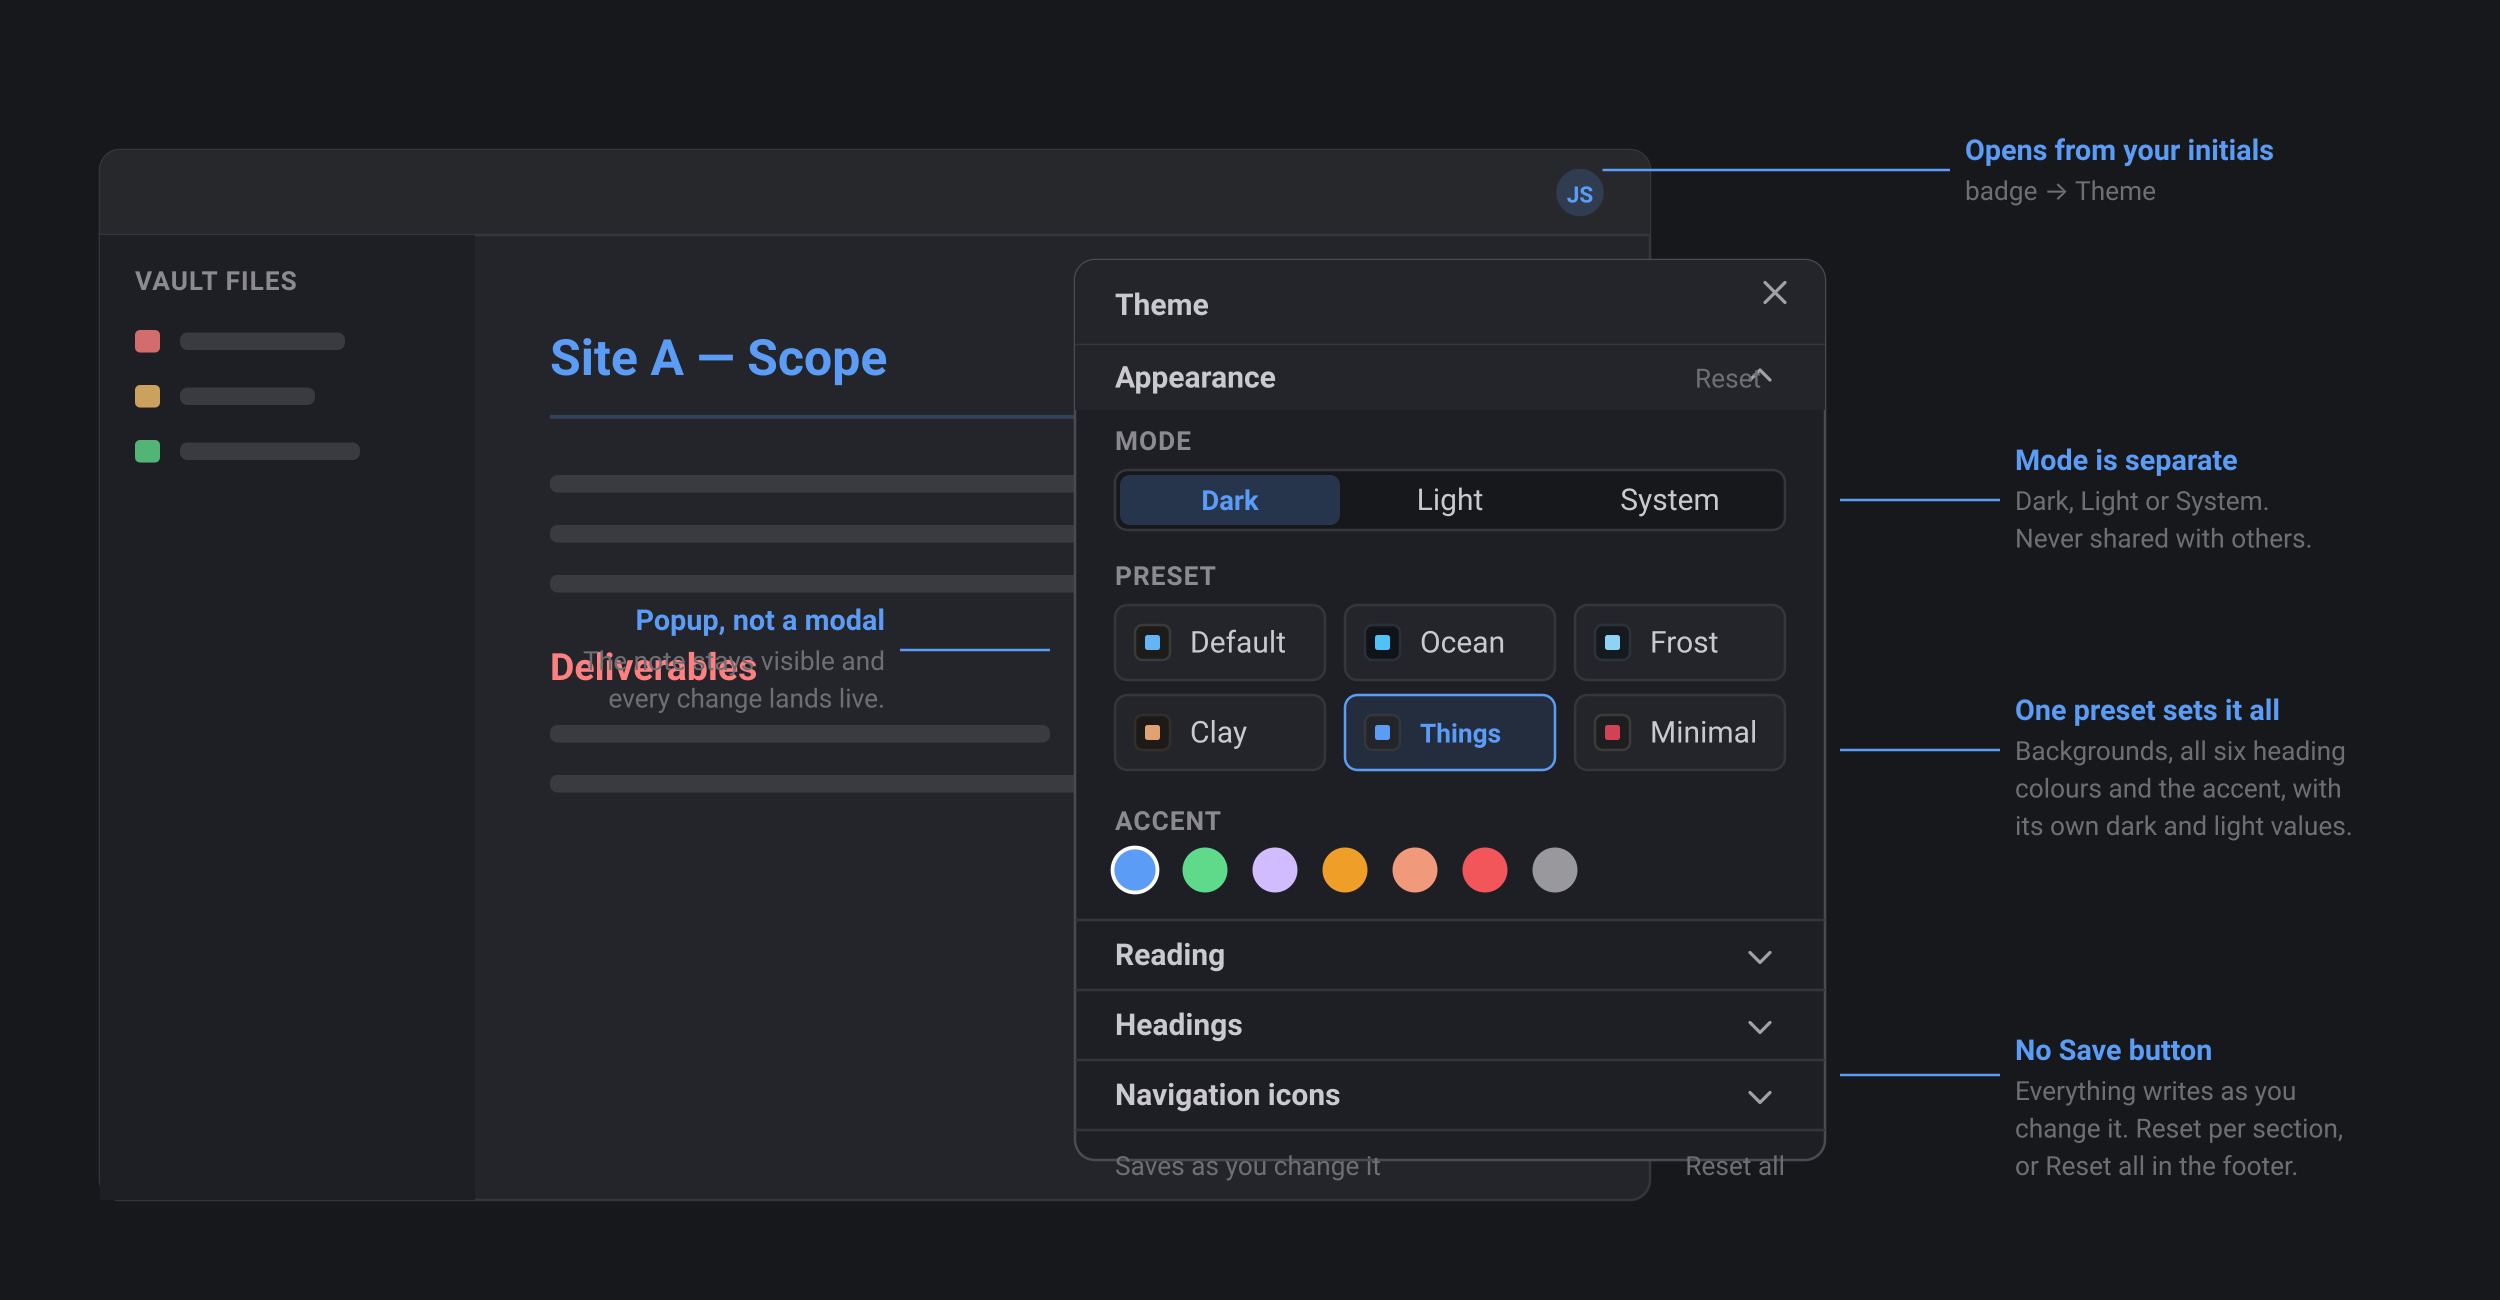
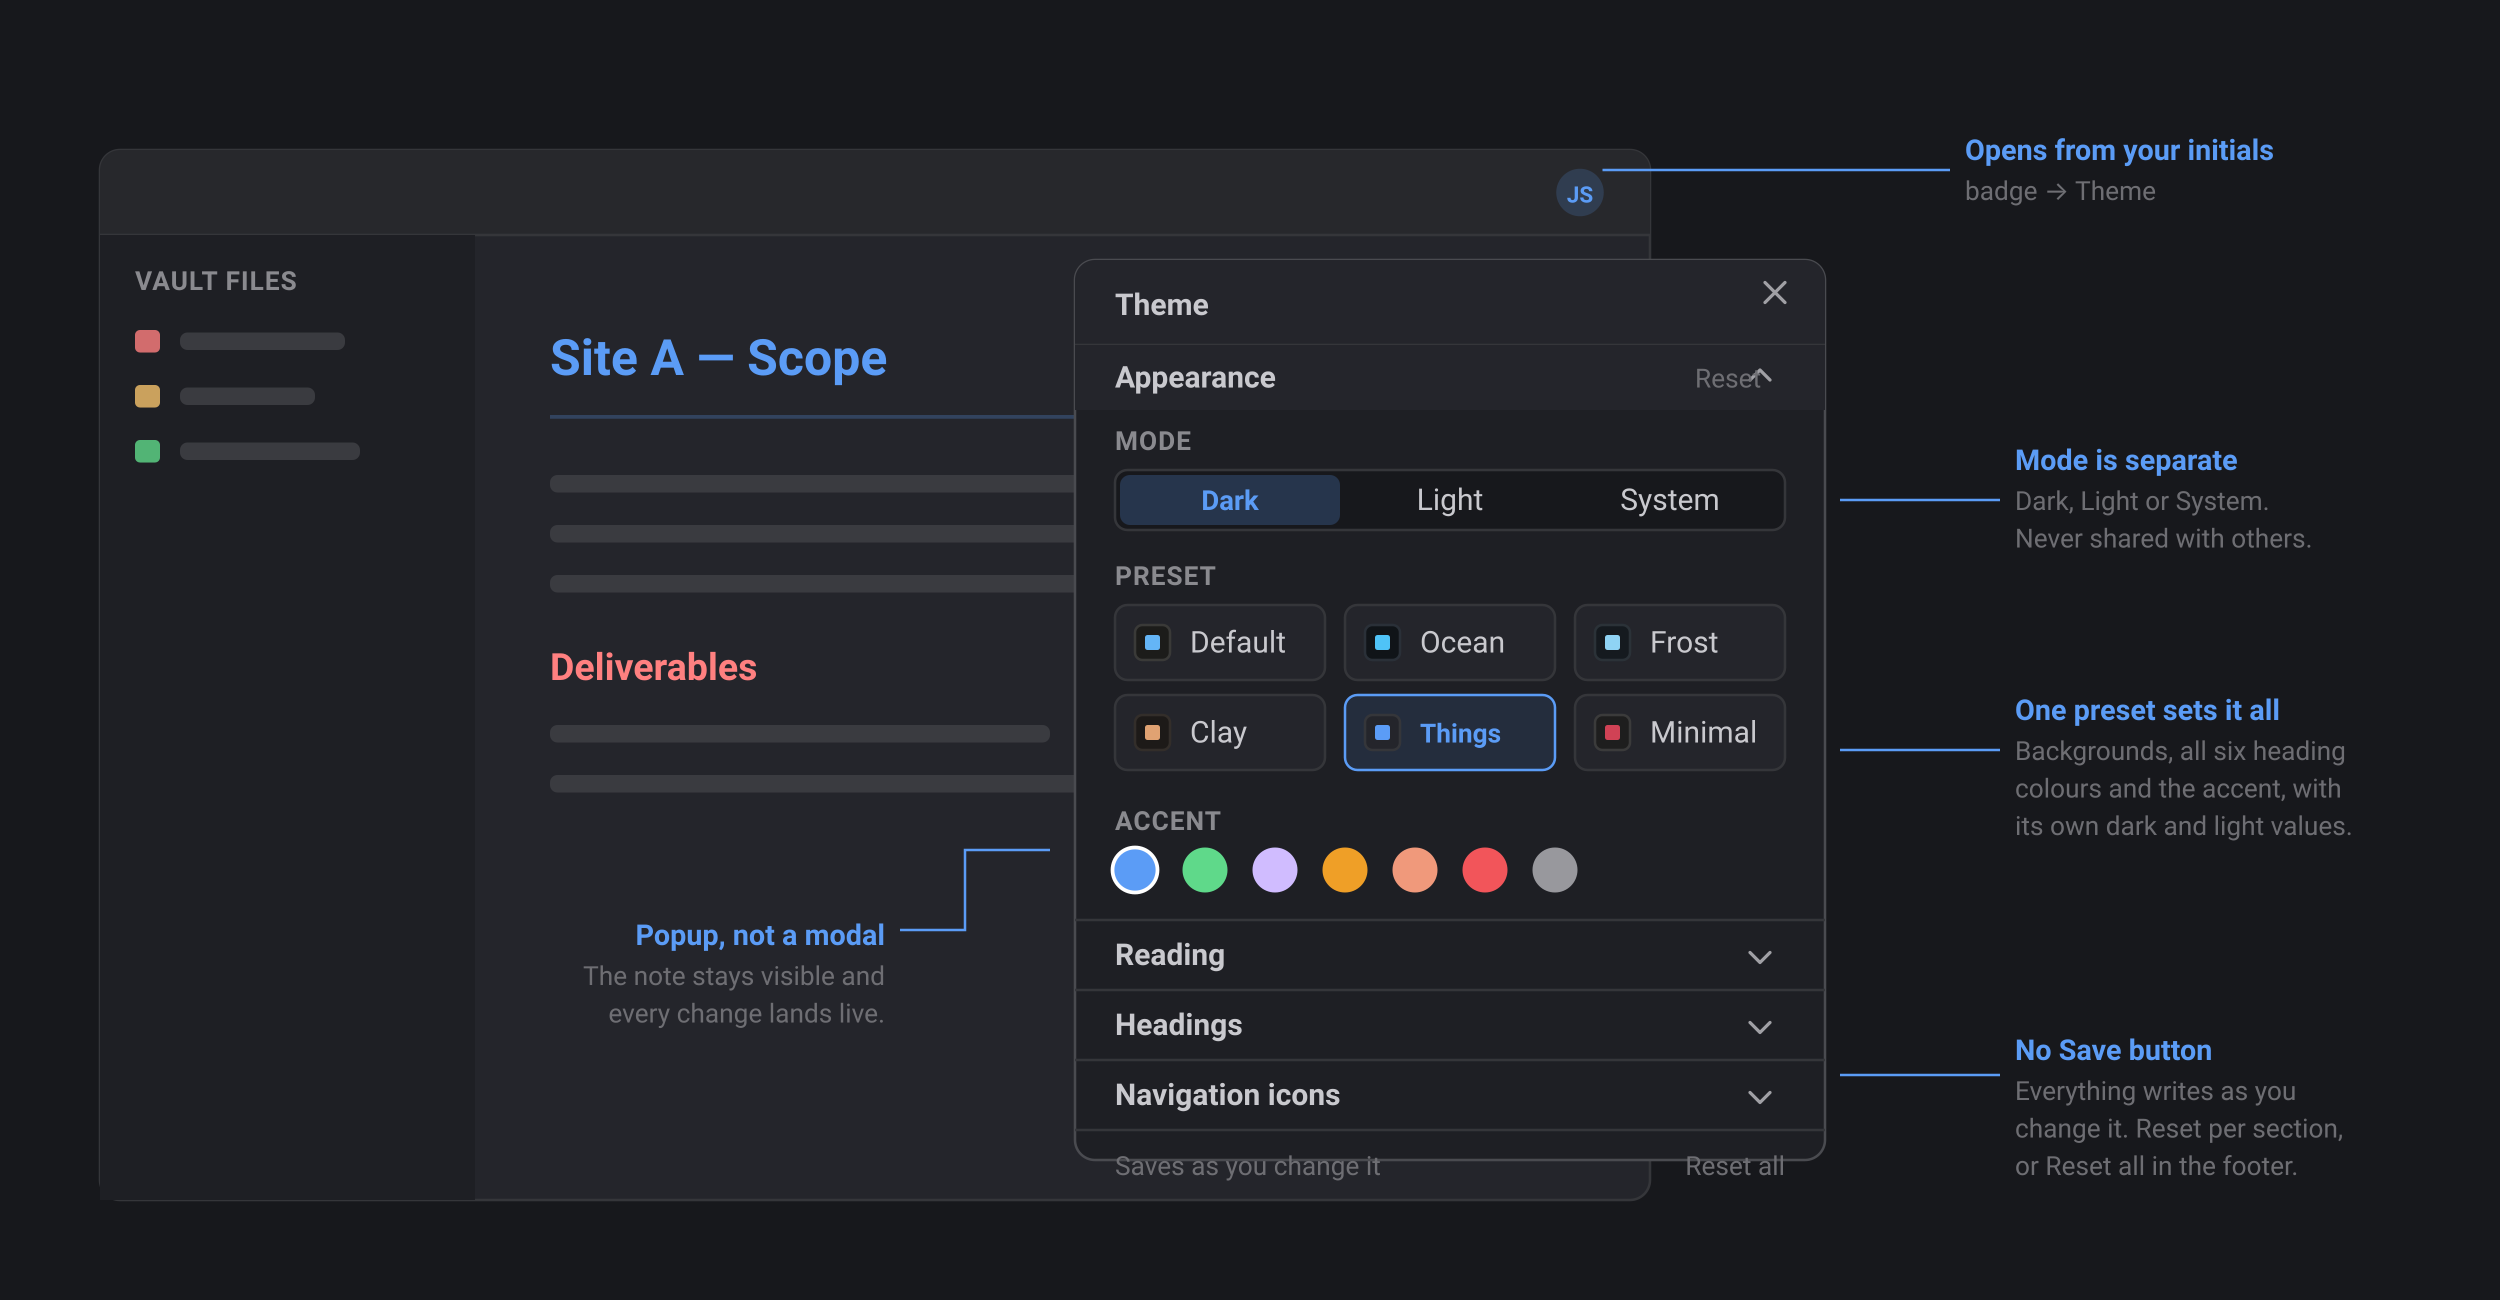
<svg xmlns="http://www.w3.org/2000/svg" viewBox="0 0 1000 520" width="1000" height="520" font-family="-apple-system, Segoe UI, Roboto, sans-serif">
  <defs>
    <style>
      .t   { fill:#C9C9CE; font-size:12px; }
      .lb  { fill:#8A8A8F; font-size:10.5px; font-weight:700; letter-spacing:.4px; }
      .sec { fill:#C9C9CE; font-size:12px; font-weight:600; }
      .dim { fill:#6E6E73; font-size:10.5px; }
      .acc { fill:#5B9CF6; font-size:11.5px; font-weight:600; }
      .lead{ stroke:#5B9CF6; stroke-width:1; fill:none; }
      .ico { stroke:#A0A0A5; stroke-width:1.3; fill:none; stroke-linecap:round; stroke-linejoin:round; }
    </style>
  </defs>
  <rect width="1000" height="520" fill="#17181c" />
  <rect x="40" y="60" width="620" height="420" rx="8" fill="#24252b" stroke="#35363a" />
  <rect x="40" y="60" width="620" height="34" rx="8" fill="#27282c" />
  <rect x="40" y="84" width="620" height="10" fill="#27282c" />
  <line x1="40" y1="94" x2="660" y2="94" stroke="#35363a" />
  <rect x="40" y="94" width="150" height="386" fill="#1e1f24" />
  <text x="54" y="116" class="lb">VAULT FILES</text>
  <rect x="54" y="132" width="10" height="9" rx="2" fill="#FF8080" opacity=".8" />
  <rect x="72" y="133" width="66" height="7" rx="3" fill="#3a3b40" />
  <rect x="54" y="154" width="10" height="9" rx="2" fill="#F5C26B" opacity=".8" />
  <rect x="72" y="155" width="54" height="7" rx="3" fill="#3a3b40" />
  <rect x="54" y="176" width="10" height="9" rx="2" fill="#5FD98A" opacity=".8" />
  <rect x="72" y="177" width="72" height="7" rx="3" fill="#3a3b40" />
  <text x="220" y="150" fill="#5B9CF6" font-size="20" font-weight="700">Site A — Scope</text>
  <rect x="220" y="166" width="230" height="1.5" fill="#5B9CF6" opacity=".25" />
  <rect x="220" y="190" width="300" height="7" rx="3" fill="#3a3b40" />
  <rect x="220" y="210" width="270" height="7" rx="3" fill="#3a3b40" />
  <rect x="220" y="230" width="290" height="7" rx="3" fill="#3a3b40" />
  <text x="220" y="272" fill="#FF8080" font-size="15" font-weight="700">Deliverables</text>
  <rect x="220" y="290" width="200" height="7" rx="3" fill="#3a3b40" />
  <rect x="220" y="310" width="230" height="7" rx="3" fill="#3a3b40" />
  <circle cx="632" cy="77" r="9" fill="#5B9CF6" opacity=".18" stroke="#5B9CF6" />
  <text x="632" y="81" text-anchor="middle" fill="#5B9CF6" font-size="9" font-weight="700">JS</text>
  <rect x="430" y="104" width="300" height="360" rx="8" fill="#1e1f24" stroke="#4a4b50" />
  <rect x="430" y="104" width="300" height="34" rx="8" fill="#24252b" />
  <rect x="430" y="128" width="300" height="10" fill="#24252b" />
  <line x1="430" y1="138" x2="730" y2="138" stroke="#35363a" />
  <text x="446" y="126" class="sec">Theme</text>
  <g class="ico" transform="translate(706,113)">
    <line x1="8" y1="0" x2="0" y2="8" />
    <line x1="0" y1="0" x2="8" y2="8" />
  </g>
  <rect x="430" y="138" width="300" height="26" fill="#24252b" />
  <text x="446" y="155" class="sec">Appearance</text>
  <g class="ico" transform="translate(700,148)">
    <polyline points="0,4 4,0 8,4" />
  </g>
  <text x="678" y="155" class="dim">Reset</text>
  <text x="446" y="180" class="lb">MODE</text>
  <rect x="446" y="188" width="268" height="24" rx="5" fill="#17181c" stroke="#35363a" />
  <rect x="448" y="190" width="88" height="20" rx="4" fill="#5B9CF6" opacity=".22" />
  <text x="492" y="204" text-anchor="middle" fill="#5B9CF6" font-size="11" font-weight="600">Dark</text>
  <text x="580" y="204" text-anchor="middle" class="t" font-size="11">Light</text>
  <text x="668" y="204" text-anchor="middle" class="t" font-size="11">System</text>
  <text x="446" y="234" class="lb">PRESET</text>
  <g>
    <rect x="446" y="242" width="84" height="30" rx="5" fill="#24252b" stroke="#35363a" />
    <rect x="454" y="250" width="14" height="14" rx="3" fill="#1c1c1a" stroke="#3a3a38" />
    <rect x="458" y="254" width="6" height="6" rx="1" fill="#64B5F6" />
    <text x="476" y="261" class="t" font-size="10.5">Default</text>
    <rect x="538" y="242" width="84" height="30" rx="5" fill="#24252b" stroke="#35363a" />
    <rect x="546" y="250" width="14" height="14" rx="3" fill="#101418" stroke="#2a3038" />
    <rect x="550" y="254" width="6" height="6" rx="1" fill="#4FC3F7" />
    <text x="568" y="261" class="t" font-size="10.5">Ocean</text>
    <rect x="630" y="242" width="84" height="30" rx="5" fill="#24252b" stroke="#35363a" />
    <rect x="638" y="250" width="14" height="14" rx="3" fill="#151a1f" stroke="#2b3238" />
    <rect x="642" y="254" width="6" height="6" rx="1" fill="#8FD3F4" />
    <text x="660" y="261" class="t" font-size="10.5">Frost</text>
    <rect x="446" y="278" width="84" height="30" rx="5" fill="#24252b" stroke="#35363a" />
    <rect x="454" y="286" width="14" height="14" rx="3" fill="#1d1a18" stroke="#332e2a" />
    <rect x="458" y="290" width="6" height="6" rx="1" fill="#E0A272" />
    <text x="476" y="297" class="t" font-size="10.5">Clay</text>
    <rect x="538" y="278" width="84" height="30" rx="5" fill="#5B9CF6" fill-opacity=".12" stroke="#5B9CF6" />
    <rect x="546" y="286" width="14" height="14" rx="3" fill="#24252b" stroke="#35363a" />
    <rect x="550" y="290" width="6" height="6" rx="1" fill="#5B9CF6" />
    <text x="568" y="297" fill="#5B9CF6" font-size="10.5" font-weight="600">Things</text>
    <rect x="630" y="278" width="84" height="30" rx="5" fill="#24252b" stroke="#35363a" />
    <rect x="638" y="286" width="14" height="14" rx="3" fill="#1e1e1e" stroke="#3b3b3b" />
    <rect x="642" y="290" width="6" height="6" rx="1" fill="#d04255" />
    <text x="660" y="297" class="t" font-size="10.5">Minimal</text>
  </g>
  <text x="446" y="332" class="lb">ACCENT</text>
  <g>
    <circle cx="454" cy="348" r="9" fill="#5B9CF6" stroke="#FFFFFF" stroke-width="1.5" />
    <circle cx="482" cy="348" r="9" fill="#5FD98A" />
    <circle cx="510" cy="348" r="9" fill="#D0BCFF" />
    <circle cx="538" cy="348" r="9" fill="#EF9F27" />
    <circle cx="566" cy="348" r="9" fill="#F0997B" />
    <circle cx="594" cy="348" r="9" fill="#F2555A" />
    <circle cx="622" cy="348" r="9" fill="#98989D" />
  </g>
  <g>
    <line x1="430" y1="368" x2="730" y2="368" stroke="#35363a" />
    <text x="446" y="386" class="sec">Reading</text>
    <g class="ico" transform="translate(700,381)">
      <polyline points="0,0 4,4 8,0" />
    </g>
    <line x1="430" y1="396" x2="730" y2="396" stroke="#35363a" />
    <text x="446" y="414" class="sec">Headings</text>
    <g class="ico" transform="translate(700,409)">
      <polyline points="0,0 4,4 8,0" />
    </g>
    <line x1="430" y1="424" x2="730" y2="424" stroke="#35363a" />
    <text x="446" y="442" class="sec">Navigation icons</text>
    <g class="ico" transform="translate(700,437)">
      <polyline points="0,0 4,4 8,0" />
    </g>
    <line x1="430" y1="452" x2="730" y2="452" stroke="#35363a" />
  </g>
  <text x="446" y="470" class="dim">Saves as you change it</text>
  <text x="714" y="470" class="dim" text-anchor="end">Reset all</text>
  <g class="lead">
    <path d="M641 68 L780 68" />
    <path d="M736 200 L800 200" />
    <path d="M736 300 L800 300" />
-     <path d="M420 260 L360 260" />
+     <path d="M420 340 L386 340 L386 372 L360 372" />
    <path d="M736 430 L800 430" />
  </g>
  <text x="786" y="64" class="acc">Opens from your initials</text>
  <text x="786" y="80" class="dim" font-size="10.5">badge → Theme</text>
  <text x="806" y="188" class="acc">Mode is separate</text>
  <text x="806" y="204" class="dim" font-size="10.5">Dark, Light or System.</text>
  <text x="806" y="219" class="dim" font-size="10.5">Never shared with others.</text>
  <text x="806" y="288" class="acc">One preset sets it all</text>
  <text x="806" y="304" class="dim" font-size="10.5">Backgrounds, all six heading</text>
  <text x="806" y="319" class="dim" font-size="10.5">colours and the accent, with</text>
  <text x="806" y="334" class="dim" font-size="10.5">its own dark and light values.</text>
-   <text x="354" y="252" class="acc" text-anchor="end">Popup, not a modal</text>
-   <text x="354" y="268" class="dim" font-size="10.5" text-anchor="end">The note stays visible and</text>
-   <text x="354" y="283" class="dim" font-size="10.5" text-anchor="end">every change lands live.</text>
+   <text x="354" y="378" class="acc" text-anchor="end">Popup, not a modal</text>
+   <text x="354" y="394" class="dim" font-size="10.5" text-anchor="end">The note stays visible and</text>
+   <text x="354" y="409" class="dim" font-size="10.5" text-anchor="end">every change lands live.</text>
  <text x="806" y="424" class="acc">No Save button</text>
  <text x="806" y="440" class="dim" font-size="10.5">Everything writes as you</text>
  <text x="806" y="455" class="dim" font-size="10.5">change it. Reset per section,</text>
  <text x="806" y="470" class="dim" font-size="10.5">or Reset all in the footer.</text>
</svg>
